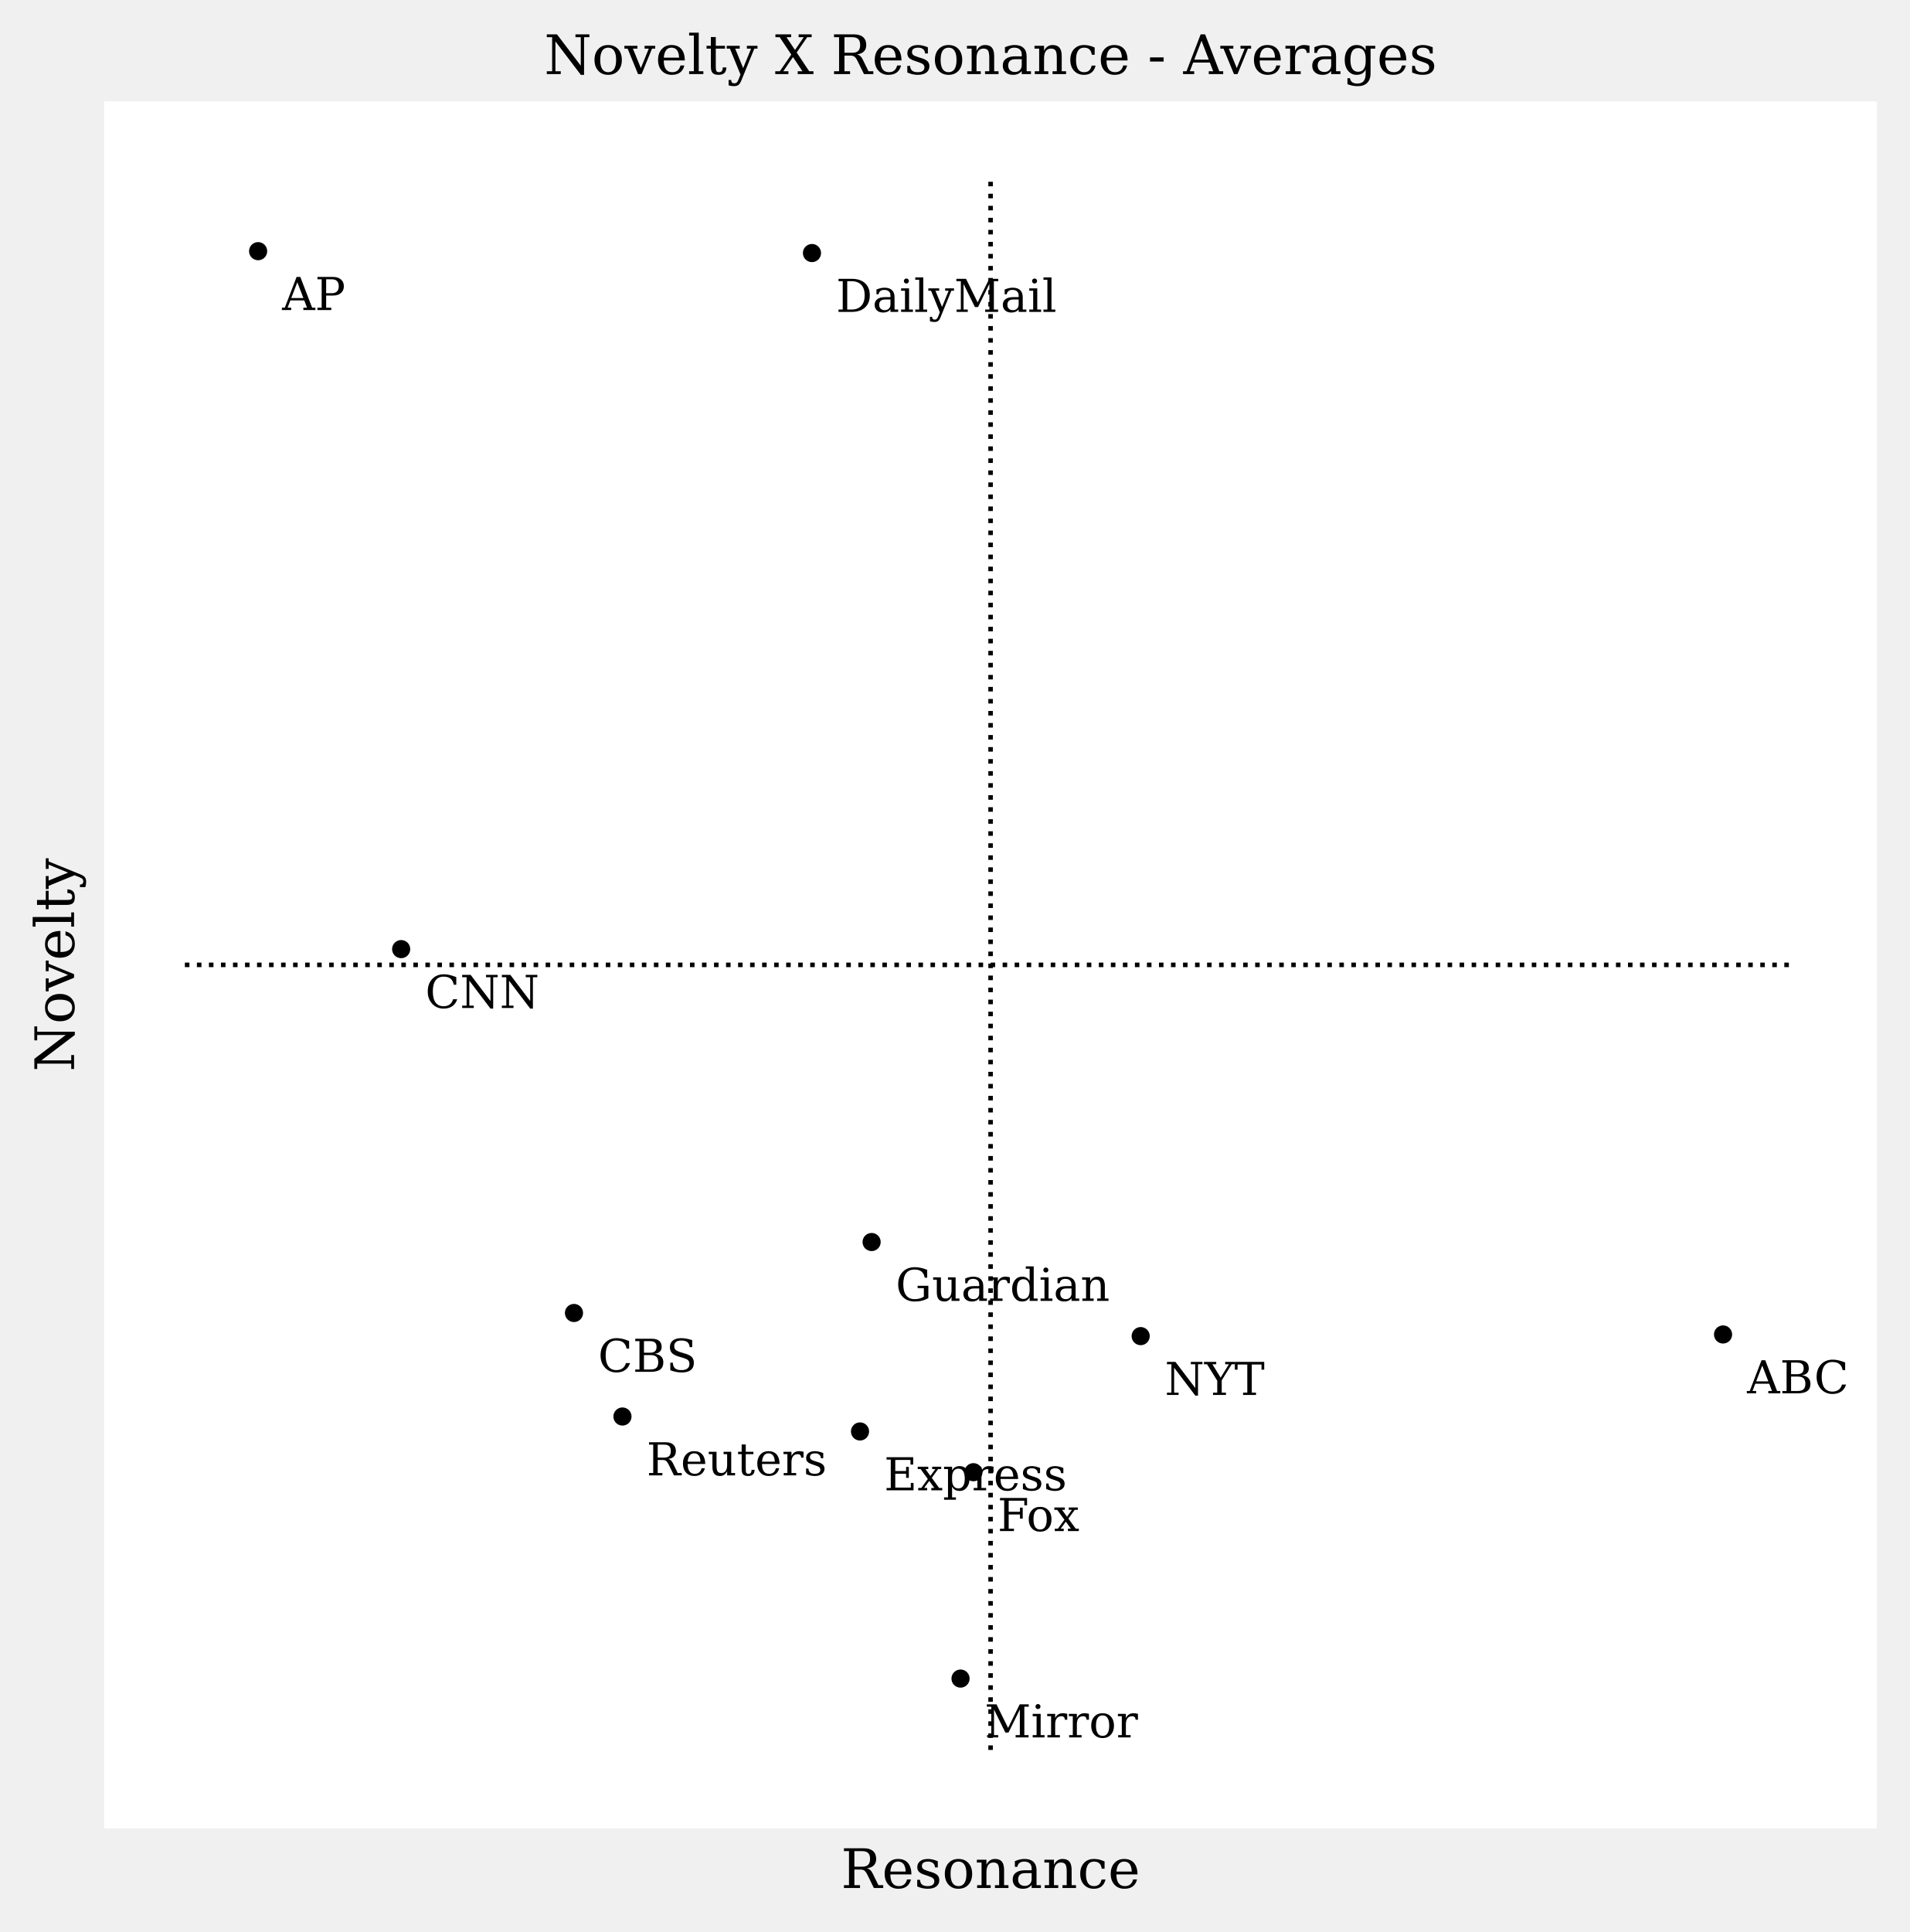
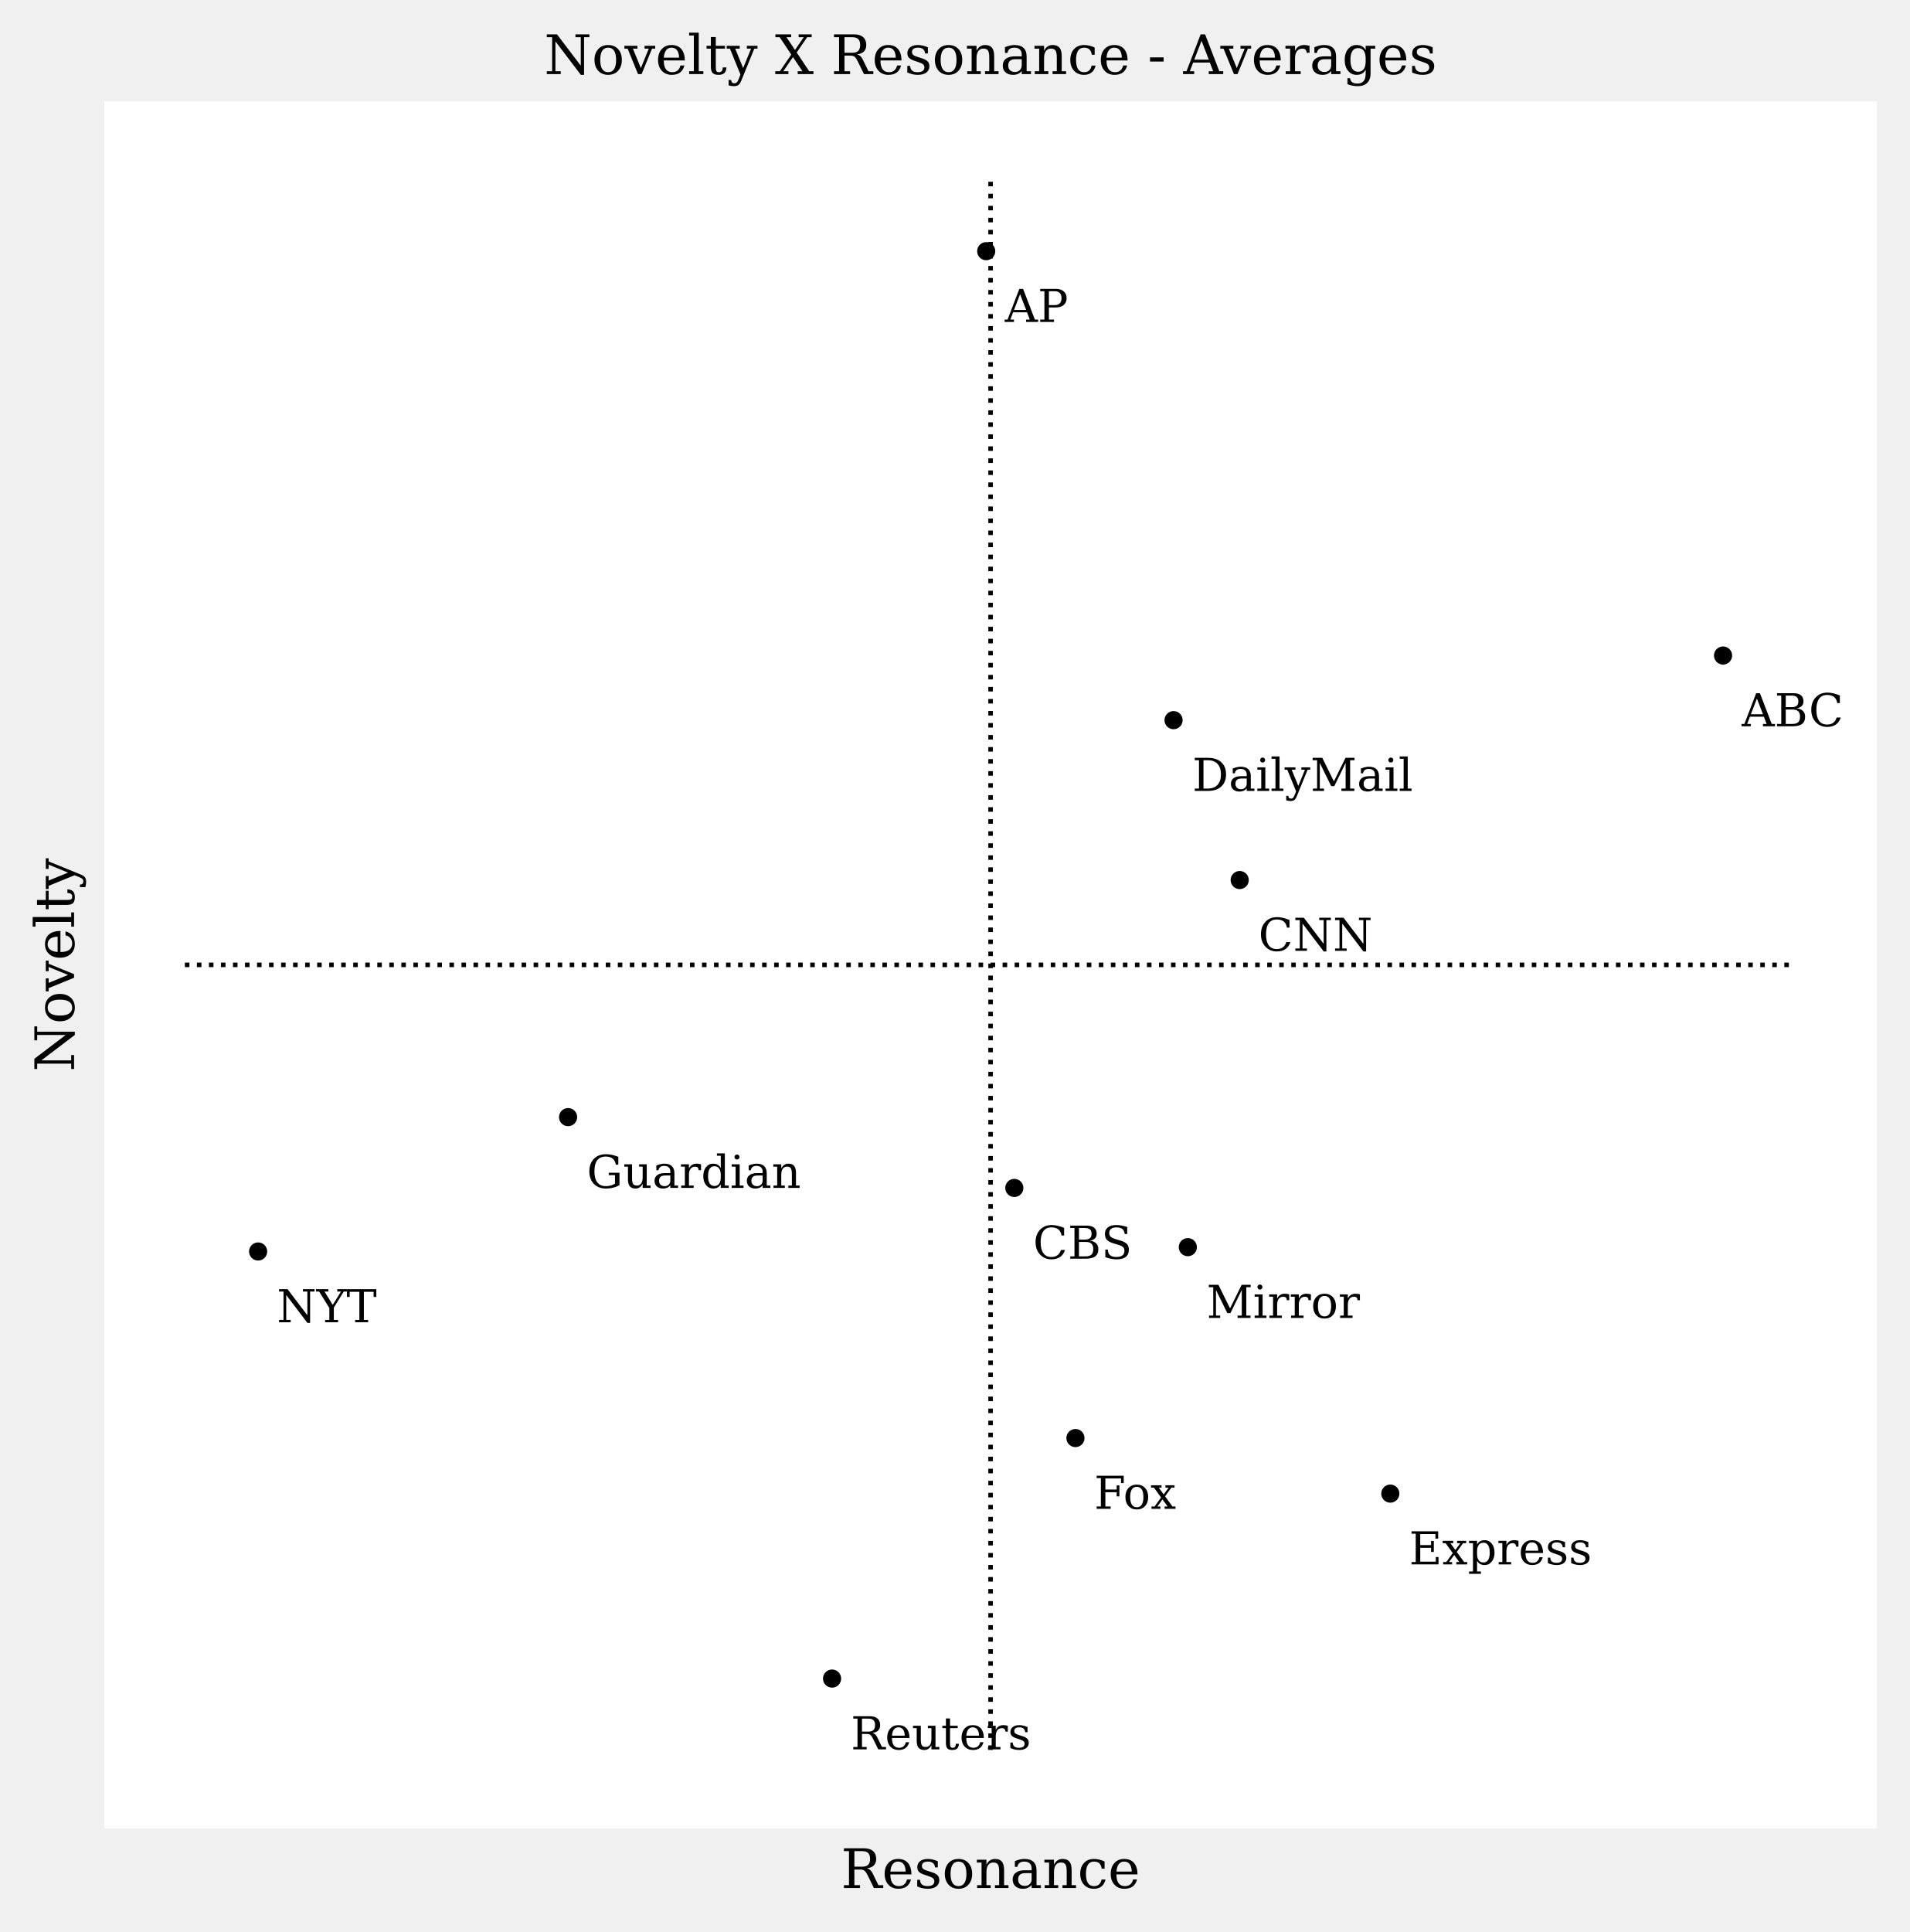
<svg xmlns="http://www.w3.org/2000/svg" xmlns:xlink="http://www.w3.org/1999/xlink" width="420.784pt" height="425.652pt" viewBox="0 0 420.784 425.652" version="1.1">
  <defs>
    <style type="text/css">*{stroke-linejoin: round; stroke-linecap: butt}</style>
  </defs>
  <g id="figure_1">
    <g id="patch_1">
      <path d="M 0 425.652  L 420.784 425.652  L 420.784 0  L 0 0  L 0 425.652  z " style="fill: none" />
    </g>
    <g id="axes_1">
      <g id="patch_2">
        <path d="M 22.984 402.838  L 413.584 402.838  L 413.584 22.318  L 22.984 22.318  z " style="fill: #ffffff" />
      </g>
      <g id="PathCollection_1">
        <defs>
-           <path id="m19523d5326" d="M 0 1.5  C 0.398 1.5 0.779 1.342 1.061 1.061  C 1.342 0.779 1.5 0.398 1.5 0  C 1.5 -0.398 1.342 -0.779 1.061 -1.061  C 0.779 -1.342 0.398 -1.5 0 -1.5  C -0.398 -1.5 -0.779 -1.342 -1.061 -1.061  C -1.342 -0.779 -1.5 -0.398 -1.5 0  C -1.5 0.398 -1.342 0.779 -1.061 1.061  C -0.779 1.342 -0.398 1.5 0 1.5  z " style="stroke: #000000" />
+           <path id="md6a9bc56ab" d="M 0 1.5  C 0.398 1.5 0.779 1.342 1.061 1.061  C 1.342 0.779 1.5 0.398 1.5 0  C 1.5 -0.398 1.342 -0.779 1.061 -1.061  C 0.779 -1.342 0.398 -1.5 0 -1.5  C -0.398 -1.5 -0.779 -1.342 -1.061 -1.061  C -1.342 -0.779 -1.5 -0.398 -1.5 0  C -1.5 0.398 -1.342 0.779 -1.061 1.061  C -0.779 1.342 -0.398 1.5 0 1.5  z " style="stroke: #000000" />
        </defs>
-         <g clip-path="url(#p537009e860)">
-           <use xlink:href="#m19523d5326" x="379.689" y="294.006" style="stroke: #000000" />
-           <use xlink:href="#m19523d5326" x="56.879" y="55.338" style="stroke: #000000" />
-           <use xlink:href="#m19523d5326" x="126.481" y="289.272" style="stroke: #000000" />
-           <use xlink:href="#m19523d5326" x="88.399" y="209.105" style="stroke: #000000" />
-           <use xlink:href="#m19523d5326" x="178.924" y="55.75" style="stroke: #000000" />
-           <use xlink:href="#m19523d5326" x="189.51" y="315.374" style="stroke: #000000" />
-           <use xlink:href="#m19523d5326" x="214.502" y="324.352" style="stroke: #000000" />
-           <use xlink:href="#m19523d5326" x="192.068" y="273.639" style="stroke: #000000" />
-           <use xlink:href="#m19523d5326" x="211.661" y="369.818" style="stroke: #000000" />
-           <use xlink:href="#m19523d5326" x="251.36" y="294.369" style="stroke: #000000" />
-           <use xlink:href="#m19523d5326" x="137.165" y="312.081" style="stroke: #000000" />
+         <g clip-path="url(#p168fec9695)">
+           <use xlink:href="#md6a9bc56ab" x="379.689" y="144.422" style="stroke: #000000" />
+           <use xlink:href="#md6a9bc56ab" x="217.32" y="55.338" style="stroke: #000000" />
+           <use xlink:href="#md6a9bc56ab" x="223.514" y="261.723" style="stroke: #000000" />
+           <use xlink:href="#md6a9bc56ab" x="273.177" y="193.888" style="stroke: #000000" />
+           <use xlink:href="#md6a9bc56ab" x="258.604" y="158.663" style="stroke: #000000" />
+           <use xlink:href="#md6a9bc56ab" x="306.366" y="329.069" style="stroke: #000000" />
+           <use xlink:href="#md6a9bc56ab" x="236.983" y="316.828" style="stroke: #000000" />
+           <use xlink:href="#md6a9bc56ab" x="125.183" y="246.12" style="stroke: #000000" />
+           <use xlink:href="#md6a9bc56ab" x="261.746" y="274.77" style="stroke: #000000" />
+           <use xlink:href="#md6a9bc56ab" x="56.879" y="275.723" style="stroke: #000000" />
+           <use xlink:href="#md6a9bc56ab" x="183.353" y="369.818" style="stroke: #000000" />
        </g>
      </g>
      <g id="matplotlib.axis_1">
        <g id="text_1">
          <g transform="translate(185.3069 415.9563)scale(0.12 -0.12)">
            <defs>
              <path id="DejaVuSerif-52" d="M 3066 2316  Q 3284 2256 3442 2114  Q 3600 1972 3725 1716  L 4403 331  L 4972 331  L 4972 0  L 3872 0  L 3144 1484  Q 2934 1916 2759 2042  Q 2584 2169 2278 2169  L 1581 2169  L 1581 331  L 2241 331  L 2241 0  L 353 0  L 353 331  L 947 331  L 947 4331  L 353 4331  L 353 4666  L 2719 4666  Q 3400 4666 3770 4341  Q 4141 4016 4141 3419  Q 4141 2938 3870 2661  Q 3600 2384 3066 2316  z M 1581 2503  L 2503 2503  Q 2975 2503 3200 2726  Q 3425 2950 3425 3419  Q 3425 3888 3200 4109  Q 2975 4331 2503 4331  L 1581 4331  L 1581 2503  z " transform="scale(0.015625)" />
              <path id="DejaVuSerif-65" d="M 3469 1600  L 991 1600  L 991 1575  Q 991 903 1244 561  Q 1497 219 1991 219  Q 2369 219 2611 417  Q 2853 616 2950 1006  L 3413 1006  Q 3275 459 2904 184  Q 2534 -91 1931 -91  Q 1203 -91 761 389  Q 319 869 319 1663  Q 319 2450 753 2931  Q 1188 3413 1894 3413  Q 2647 3413 3050 2948  Q 3453 2484 3469 1600  z M 2791 1931  Q 2772 2513 2545 2808  Q 2319 3103 1894 3103  Q 1497 3103 1269 2806  Q 1041 2509 991 1931  L 2791 1931  z " transform="scale(0.015625)" />
              <path id="DejaVuSerif-73" d="M 359 184  L 359 959  L 691 959  Q 703 588 923 403  Q 1144 219 1575 219  Q 1963 219 2166 364  Q 2369 509 2369 788  Q 2369 1006 2220 1140  Q 2072 1275 1594 1428  L 1178 1569  Q 750 1706 558 1912  Q 366 2119 366 2438  Q 366 2894 700 3153  Q 1034 3413 1625 3413  Q 1888 3413 2178 3344  Q 2469 3275 2778 3144  L 2778 2419  L 2447 2419  Q 2434 2741 2221 2922  Q 2009 3103 1644 3103  Q 1281 3103 1095 2975  Q 909 2847 909 2591  Q 909 2381 1050 2254  Q 1191 2128 1613 1997  L 2069 1856  Q 2541 1709 2748 1489  Q 2956 1269 2956 922  Q 2956 450 2595 179  Q 2234 -91 1600 -91  Q 1278 -91 972 -22  Q 666 47 359 184  z " transform="scale(0.015625)" />
              <path id="DejaVuSerif-6f" d="M 1925 219  Q 2388 219 2623 584  Q 2859 950 2859 1663  Q 2859 2375 2623 2739  Q 2388 3103 1925 3103  Q 1463 3103 1227 2739  Q 991 2375 991 1663  Q 991 950 1228 584  Q 1466 219 1925 219  z M 1925 -91  Q 1200 -91 759 389  Q 319 869 319 1663  Q 319 2456 758 2934  Q 1197 3413 1925 3413  Q 2653 3413 3092 2934  Q 3531 2456 3531 1663  Q 3531 869 3092 389  Q 2653 -91 1925 -91  z " transform="scale(0.015625)" />
              <path id="DejaVuSerif-6e" d="M 263 0  L 263 331  L 781 331  L 781 2988  L 231 2988  L 231 3322  L 1356 3322  L 1356 2731  Q 1516 3069 1770 3241  Q 2025 3413 2363 3413  Q 2913 3413 3172 3097  Q 3431 2781 3431 2113  L 3431 331  L 3944 331  L 3944 0  L 2356 0  L 2356 331  L 2853 331  L 2853 1931  Q 2853 2541 2703 2767  Q 2553 2994 2175 2994  Q 1775 2994 1565 2701  Q 1356 2409 1356 1850  L 1356 331  L 1856 331  L 1856 0  L 263 0  z " transform="scale(0.015625)" />
              <path id="DejaVuSerif-61" d="M 2547 1044  L 2547 1747  L 1806 1747  Q 1378 1747 1168 1562  Q 959 1378 959 997  Q 959 650 1171 447  Q 1384 244 1747 244  Q 2106 244 2326 466  Q 2547 688 2547 1044  z M 3122 2075  L 3122 331  L 3634 331  L 3634 0  L 2547 0  L 2547 359  Q 2356 128 2106 18  Q 1856 -91 1522 -91  Q 969 -91 644 203  Q 319 497 319 997  Q 319 1513 691 1797  Q 1063 2081 1741 2081  L 2547 2081  L 2547 2309  Q 2547 2688 2317 2895  Q 2088 3103 1672 3103  Q 1328 3103 1125 2947  Q 922 2791 872 2484  L 575 2484  L 575 3156  Q 875 3284 1158 3348  Q 1441 3413 1709 3413  Q 2400 3413 2761 3070  Q 3122 2728 3122 2075  z " transform="scale(0.015625)" />
              <path id="DejaVuSerif-63" d="M 3291 997  Q 3169 466 2822 187  Q 2475 -91 1925 -91  Q 1200 -91 759 389  Q 319 869 319 1663  Q 319 2459 759 2936  Q 1200 3413 1925 3413  Q 2241 3413 2553 3339  Q 2866 3266 3181 3116  L 3181 2266  L 2847 2266  Q 2781 2703 2561 2903  Q 2341 3103 1931 3103  Q 1466 3103 1228 2742  Q 991 2381 991 1663  Q 991 944 1227 581  Q 1463 219 1931 219  Q 2303 219 2525 412  Q 2747 606 2828 997  L 3291 997  z " transform="scale(0.015625)" />
            </defs>
            <use xlink:href="#DejaVuSerif-52" />
            <use xlink:href="#DejaVuSerif-65" x="75.293" />
            <use xlink:href="#DejaVuSerif-73" x="134.473" />
            <use xlink:href="#DejaVuSerif-6f" x="185.791" />
            <use xlink:href="#DejaVuSerif-6e" x="245.996" />
            <use xlink:href="#DejaVuSerif-61" x="310.4" />
            <use xlink:href="#DejaVuSerif-6e" x="370.02" />
            <use xlink:href="#DejaVuSerif-63" x="434.424" />
            <use xlink:href="#DejaVuSerif-65" x="490.43" />
          </g>
        </g>
      </g>
      <g id="matplotlib.axis_2">
        <g id="text_2">
          <g transform="translate(16.31812 236.1019)rotate(-90)scale(0.12 -0.12)">
            <defs>
              <path id="DejaVuSerif-4e" d="M 313 0  L 313 331  L 941 331  L 941 4331  L 313 4331  L 313 4666  L 1509 4666  L 4306 984  L 4306 4331  L 3681 4331  L 3681 4666  L 5319 4666  L 5319 4331  L 4691 4331  L 4691 -91  L 4313 -91  L 1325 3841  L 1325 331  L 1953 331  L 1953 0  L 313 0  z " transform="scale(0.015625)" />
              <path id="DejaVuSerif-76" d="M 1581 0  L 359 2988  L -19 2988  L -19 3322  L 1509 3322  L 1509 2988  L 978 2988  L 1913 703  L 2847 2988  L 2350 2988  L 2350 3322  L 3597 3322  L 3597 2988  L 3225 2988  L 2003 0  L 1581 0  z " transform="scale(0.015625)" />
              <path id="DejaVuSerif-6c" d="M 1313 331  L 1856 331  L 1856 0  L 184 0  L 184 331  L 738 331  L 738 4531  L 184 4531  L 184 4863  L 1313 4863  L 1313 331  z " transform="scale(0.015625)" />
              <path id="DejaVuSerif-74" d="M 691 2988  L 184 2988  L 184 3322  L 691 3322  L 691 4353  L 1269 4353  L 1269 3322  L 2350 3322  L 2350 2988  L 1269 2988  L 1269 878  Q 1269 456 1350 337  Q 1431 219 1650 219  Q 1875 219 1978 351  Q 2081 484 2088 781  L 2522 781  Q 2497 328 2275 118  Q 2053 -91 1600 -91  Q 1103 -91 897 129  Q 691 350 691 878  L 691 2988  z " transform="scale(0.015625)" />
              <path id="DejaVuSerif-79" d="M 1381 -609  L 1600 -56  L 359 2988  L -19 2988  L -19 3322  L 1509 3322  L 1509 2988  L 978 2988  L 1913 703  L 2847 2988  L 2350 2988  L 2350 3322  L 3597 3322  L 3597 2988  L 3225 2988  L 1703 -750  Q 1547 -1138 1356 -1280  Q 1166 -1422 819 -1422  Q 672 -1422 517 -1397  Q 363 -1372 206 -1325  L 206 -691  L 500 -691  Q 519 -903 608 -995  Q 697 -1088 884 -1088  Q 1056 -1088 1161 -992  Q 1266 -897 1381 -609  z " transform="scale(0.015625)" />
            </defs>
            <use xlink:href="#DejaVuSerif-4e" />
            <use xlink:href="#DejaVuSerif-6f" x="87.5" />
            <use xlink:href="#DejaVuSerif-76" x="147.705" />
            <use xlink:href="#DejaVuSerif-65" x="204.199" />
            <use xlink:href="#DejaVuSerif-6c" x="263.379" />
            <use xlink:href="#DejaVuSerif-74" x="295.361" />
            <use xlink:href="#DejaVuSerif-79" x="335.547" />
          </g>
        </g>
      </g>
      <g id="line2d_1">
-         <path d="M 40.739 212.578  L 395.83 212.578  " clip-path="url(#p537009e860)" style="fill: none; stroke-dasharray: 1,1.65; stroke-dashoffset: 0; stroke: #000000" />
+         <path d="M 40.739 212.578  L 395.83 212.578  " clip-path="url(#p168fec9695)" style="fill: none; stroke-dasharray: 1,1.65; stroke-dashoffset: 0; stroke: #000000" />
      </g>
      <g id="line2d_2">
-         <path d="M 218.284 385.542  L 218.284 39.614  " clip-path="url(#p537009e860)" style="fill: none; stroke-dasharray: 1,1.65; stroke-dashoffset: 0; stroke: #000000" />
+         <path d="M 218.284 385.542  L 218.284 39.614  " clip-path="url(#p168fec9695)" style="fill: none; stroke-dasharray: 1,1.65; stroke-dashoffset: 0; stroke: #000000" />
      </g>
      <g id="text_3">
-         <g transform="translate(384.9884 306.9725)scale(0.1 -0.1)">
+         <g transform="translate(383.813 160.0133)scale(0.1 -0.1)">
          <defs>
            <path id="DejaVuSerif-41" d="M 1281 1691  L 2994 1691  L 2138 3909  L 1281 1691  z M -38 0  L -38 331  L 372 331  L 2034 4666  L 2559 4666  L 4225 331  L 4684 331  L 4684 0  L 2988 0  L 2988 331  L 3506 331  L 3116 1356  L 1153 1356  L 763 331  L 1275 331  L 1275 0  L -38 0  z " transform="scale(0.015625)" />
            <path id="DejaVuSerif-42" d="M 1581 331  L 2516 331  Q 3078 331 3337 575  Q 3597 819 3597 1350  Q 3597 1878 3339 2120  Q 3081 2363 2516 2363  L 1581 2363  L 1581 331  z M 1581 2694  L 2375 2694  Q 2888 2694 3123 2891  Q 3359 3088 3359 3513  Q 3359 3941 3123 4136  Q 2888 4331 2375 4331  L 1581 4331  L 1581 2694  z M 353 0  L 353 331  L 947 331  L 947 4331  L 353 4331  L 353 4666  L 2656 4666  Q 3363 4666 3720 4377  Q 4078 4088 4078 3513  Q 4078 3097 3829 2850  Q 3581 2603 3103 2547  Q 3697 2472 4005 2167  Q 4313 1863 4313 1350  Q 4313 656 3875 328  Q 3438 0 2509 0  L 353 0  z " transform="scale(0.015625)" />
            <path id="DejaVuSerif-43" d="M 4513 1234  Q 4306 581 3820 245  Q 3334 -91 2591 -91  Q 2134 -91 1743 65  Q 1353 222 1050 525  Q 700 875 529 1320  Q 359 1766 359 2328  Q 359 3416 987 4083  Q 1616 4750 2644 4750  Q 3025 4750 3456 4650  Q 3888 4550 4384 4347  L 4384 3272  L 4031 3272  Q 3916 3859 3567 4137  Q 3219 4416 2591 4416  Q 1844 4416 1459 3886  Q 1075 3356 1075 2328  Q 1075 1303 1459 773  Q 1844 244 2591 244  Q 3113 244 3450 492  Q 3788 741 3938 1234  L 4513 1234  z " transform="scale(0.015625)" />
          </defs>
          <use xlink:href="#DejaVuSerif-41" />
          <use xlink:href="#DejaVuSerif-42" x="72.217" />
          <use xlink:href="#DejaVuSerif-43" x="147.578" />
        </g>
      </g>
      <g id="text_4">
-         <g transform="translate(62.17851 68.30449)scale(0.1 -0.1)">
+         <g transform="translate(221.4436 70.92924)scale(0.1 -0.1)">
          <defs>
            <path id="DejaVuSerif-50" d="M 1581 2375  L 2406 2375  Q 2872 2375 3115 2626  Q 3359 2878 3359 3353  Q 3359 3831 3115 4081  Q 2872 4331 2406 4331  L 1581 4331  L 1581 2375  z M 353 0  L 353 331  L 947 331  L 947 4331  L 353 4331  L 353 4666  L 2559 4666  Q 3259 4666 3668 4311  Q 4078 3956 4078 3353  Q 4078 2753 3668 2397  Q 3259 2041 2559 2041  L 1581 2041  L 1581 331  L 2303 331  L 2303 0  L 353 0  z " transform="scale(0.015625)" />
          </defs>
          <use xlink:href="#DejaVuSerif-41" />
          <use xlink:href="#DejaVuSerif-50" x="72.217" />
        </g>
      </g>
      <g id="text_5">
-         <g transform="translate(131.7801 302.2378)scale(0.1 -0.1)">
+         <g transform="translate(227.6372 277.3141)scale(0.1 -0.1)">
          <defs>
            <path id="DejaVuSerif-53" d="M 594 225  L 594 1288  L 953 1284  Q 969 753 1261 498  Q 1553 244 2150 244  Q 2706 244 2998 464  Q 3291 684 3291 1106  Q 3291 1444 3114 1625  Q 2938 1806 2369 1978  L 1753 2163  Q 1084 2366 811 2669  Q 538 2972 538 3500  Q 538 4094 959 4422  Q 1381 4750 2144 4750  Q 2469 4750 2856 4679  Q 3244 4609 3681 4475  L 3681 3481  L 3328 3481  Q 3275 3975 2998 4195  Q 2722 4416 2156 4416  Q 1663 4416 1405 4214  Q 1147 4013 1147 3628  Q 1147 3294 1340 3103  Q 1534 2913 2163 2725  L 2741 2553  Q 3375 2363 3645 2067  Q 3916 1772 3916 1275  Q 3916 597 3481 253  Q 3047 -91 2188 -91  Q 1803 -91 1404 -12  Q 1006 66 594 225  z " transform="scale(0.015625)" />
          </defs>
          <use xlink:href="#DejaVuSerif-43" />
          <use xlink:href="#DejaVuSerif-42" x="76.514" />
          <use xlink:href="#DejaVuSerif-53" x="150" />
        </g>
      </g>
      <g id="text_6">
-         <g transform="translate(93.69789 222.071)scale(0.1 -0.1)">
+         <g transform="translate(277.3002 209.4783)scale(0.1 -0.1)">
          <use xlink:href="#DejaVuSerif-43" />
          <use xlink:href="#DejaVuSerif-4e" x="76.514" />
          <use xlink:href="#DejaVuSerif-4e" x="164.014" />
        </g>
      </g>
      <g id="text_7">
-         <g transform="translate(184.2235 68.71626)scale(0.1 -0.1)">
+         <g transform="translate(262.7273 174.2539)scale(0.1 -0.1)">
          <defs>
            <path id="DejaVuSerif-44" d="M 1581 331  L 2163 331  Q 3072 331 3558 850  Q 4044 1369 4044 2338  Q 4044 3306 3559 3818  Q 3075 4331 2163 4331  L 1581 4331  L 1581 331  z M 353 0  L 353 331  L 947 331  L 947 4331  L 353 4331  L 353 4666  L 2209 4666  Q 3416 4666 4089 4050  Q 4763 3434 4763 2338  Q 4763 1238 4088 619  Q 3413 0 2209 0  L 353 0  z " transform="scale(0.015625)" />
            <path id="DejaVuSerif-69" d="M 622 4353  Q 622 4497 726 4603  Q 831 4709 978 4709  Q 1122 4709 1226 4603  Q 1331 4497 1331 4353  Q 1331 4206 1228 4103  Q 1125 4000 978 4000  Q 831 4000 726 4103  Q 622 4206 622 4353  z M 1356 331  L 1900 331  L 1900 0  L 231 0  L 231 331  L 781 331  L 781 2988  L 231 2988  L 231 3322  L 1356 3322  L 1356 331  z " transform="scale(0.015625)" />
            <path id="DejaVuSerif-4d" d="M 353 0  L 353 331  L 947 331  L 947 4331  L 319 4331  L 319 4666  L 1678 4666  L 3316 1344  L 4953 4666  L 6228 4666  L 6228 4331  L 5606 4331  L 5606 331  L 6203 331  L 6203 0  L 4378 0  L 4378 331  L 4972 331  L 4972 3938  L 3372 684  L 2931 684  L 1331 3938  L 1331 331  L 1925 331  L 1925 0  L 353 0  z " transform="scale(0.015625)" />
          </defs>
          <use xlink:href="#DejaVuSerif-44" />
          <use xlink:href="#DejaVuSerif-61" x="80.176" />
          <use xlink:href="#DejaVuSerif-69" x="139.795" />
          <use xlink:href="#DejaVuSerif-6c" x="171.777" />
          <use xlink:href="#DejaVuSerif-79" x="203.76" />
          <use xlink:href="#DejaVuSerif-4d" x="260.254" />
          <use xlink:href="#DejaVuSerif-61" x="362.646" />
          <use xlink:href="#DejaVuSerif-69" x="422.266" />
          <use xlink:href="#DejaVuSerif-6c" x="454.248" />
        </g>
      </g>
      <g id="text_8">
-         <g transform="translate(194.8086 328.3397)scale(0.1 -0.1)">
+         <g transform="translate(310.4901 344.6598)scale(0.1 -0.1)">
          <defs>
            <path id="DejaVuSerif-45" d="M 353 0  L 353 331  L 947 331  L 947 4331  L 353 4331  L 353 4666  L 4109 4666  L 4109 3628  L 3725 3628  L 3725 4281  L 1581 4281  L 1581 2719  L 3109 2719  L 3109 3303  L 3494 3303  L 3494 1753  L 3109 1753  L 3109 2338  L 1581 2338  L 1581 384  L 3775 384  L 3775 1038  L 4159 1038  L 4159 0  L 353 0  z " transform="scale(0.015625)" />
            <path id="DejaVuSerif-78" d="M 1863 2028  L 2559 2988  L 2113 2988  L 2113 3322  L 3391 3322  L 3391 2988  L 2950 2988  L 2059 1759  L 3097 331  L 3531 331  L 3531 0  L 1997 0  L 1997 331  L 2419 331  L 1697 1325  L 972 331  L 1403 331  L 1403 0  L 141 0  L 141 331  L 581 331  L 1497 1594  L 488 2988  L 78 2988  L 78 3322  L 1563 3322  L 1563 2988  L 1166 2988  L 1863 2028  z " transform="scale(0.015625)" />
            <path id="DejaVuSerif-70" d="M 1313 1825  L 1313 1497  Q 1313 897 1542 583  Q 1772 269 2209 269  Q 2650 269 2876 622  Q 3103 975 3103 1663  Q 3103 2353 2876 2703  Q 2650 3053 2209 3053  Q 1772 3053 1542 2737  Q 1313 2422 1313 1825  z M 738 2988  L 184 2988  L 184 3322  L 1313 3322  L 1313 2803  Q 1481 3116 1742 3264  Q 2003 3413 2388 3413  Q 3000 3413 3387 2928  Q 3775 2444 3775 1663  Q 3775 881 3387 395  Q 3000 -91 2388 -91  Q 2003 -91 1742 57  Q 1481 206 1313 519  L 1313 -997  L 1856 -997  L 1856 -1331  L 184 -1331  L 184 -997  L 738 -997  L 738 2988  z " transform="scale(0.015625)" />
            <path id="DejaVuSerif-72" d="M 3059 3328  L 3059 2497  L 2728 2497  Q 2713 2744 2591 2866  Q 2469 2988 2234 2988  Q 1809 2988 1582 2694  Q 1356 2400 1356 1850  L 1356 331  L 2022 331  L 2022 0  L 263 0  L 263 331  L 781 331  L 781 2994  L 231 2994  L 231 3322  L 1356 3322  L 1356 2731  Q 1525 3078 1790 3245  Q 2056 3413 2438 3413  Q 2578 3413 2733 3391  Q 2888 3369 3059 3328  z " transform="scale(0.015625)" />
          </defs>
          <use xlink:href="#DejaVuSerif-45" />
          <use xlink:href="#DejaVuSerif-78" x="72.998" />
          <use xlink:href="#DejaVuSerif-70" x="129.395" />
          <use xlink:href="#DejaVuSerif-72" x="193.408" />
          <use xlink:href="#DejaVuSerif-65" x="241.211" />
          <use xlink:href="#DejaVuSerif-73" x="300.391" />
          <use xlink:href="#DejaVuSerif-73" x="351.709" />
        </g>
      </g>
      <g id="text_9">
-         <g transform="translate(219.8011 337.3177)scale(0.1 -0.1)">
+         <g transform="translate(241.1062 332.4184)scale(0.1 -0.1)">
          <defs>
            <path id="DejaVuSerif-46" d="M 353 0  L 353 331  L 947 331  L 947 4331  L 353 4331  L 353 4666  L 4172 4666  L 4172 3628  L 3788 3628  L 3788 4281  L 1581 4281  L 1581 2719  L 3175 2719  L 3175 3303  L 3559 3303  L 3559 1753  L 3175 1753  L 3175 2338  L 1581 2338  L 1581 331  L 2328 331  L 2328 0  L 353 0  z " transform="scale(0.015625)" />
          </defs>
          <use xlink:href="#DejaVuSerif-46" />
          <use xlink:href="#DejaVuSerif-6f" x="63.885" />
          <use xlink:href="#DejaVuSerif-78" x="124.09" />
        </g>
      </g>
      <g id="text_10">
-         <g transform="translate(197.3672 286.6049)scale(0.1 -0.1)">
+         <g transform="translate(129.3063 261.711)scale(0.1 -0.1)">
          <defs>
            <path id="DejaVuSerif-47" d="M 4097 3272  Q 3988 3856 3641 4136  Q 3294 4416 2675 4416  Q 1869 4416 1472 3897  Q 1075 3378 1075 2328  Q 1075 1300 1484 772  Q 1894 244 2688 244  Q 3041 244 3362 331  Q 3684 419 3975 594  L 3975 1797  L 3097 1797  L 3097 2131  L 4609 2131  L 4609 391  Q 4194 150 3714 29  Q 3234 -91 2688 -91  Q 1631 -91 995 570  Q 359 1231 359 2328  Q 359 3434 996 4092  Q 1634 4750 2713 4750  Q 3113 4750 3539 4658  Q 3966 4566 4447 4378  L 4447 3272  L 4097 3272  z " transform="scale(0.015625)" />
            <path id="DejaVuSerif-75" d="M 2266 3322  L 3341 3322  L 3341 331  L 3884 331  L 3884 0  L 2766 0  L 2766 588  Q 2606 256 2353 82  Q 2100 -91 1766 -91  Q 1213 -91 952 223  Q 691 538 691 1209  L 691 2988  L 172 2988  L 172 3322  L 1269 3322  L 1269 1388  Q 1269 781 1417 556  Q 1566 331 1947 331  Q 2347 331 2556 625  Q 2766 919 2766 1478  L 2766 2988  L 2266 2988  L 2266 3322  z " transform="scale(0.015625)" />
            <path id="DejaVuSerif-64" d="M 3359 331  L 3909 331  L 3909 0  L 2784 0  L 2784 519  Q 2616 206 2355 57  Q 2094 -91 1709 -91  Q 1097 -91 708 395  Q 319 881 319 1663  Q 319 2444 706 2928  Q 1094 3413 1709 3413  Q 2094 3413 2355 3264  Q 2616 3116 2784 2803  L 2784 4531  L 2241 4531  L 2241 4863  L 3359 4863  L 3359 331  z M 2784 1497  L 2784 1825  Q 2784 2422 2554 2737  Q 2325 3053 1888 3053  Q 1444 3053 1217 2703  Q 991 2353 991 1663  Q 991 975 1217 622  Q 1444 269 1888 269  Q 2325 269 2554 583  Q 2784 897 2784 1497  z " transform="scale(0.015625)" />
          </defs>
          <use xlink:href="#DejaVuSerif-47" />
          <use xlink:href="#DejaVuSerif-75" x="79.883" />
          <use xlink:href="#DejaVuSerif-61" x="144.287" />
          <use xlink:href="#DejaVuSerif-72" x="203.906" />
          <use xlink:href="#DejaVuSerif-64" x="251.709" />
          <use xlink:href="#DejaVuSerif-69" x="315.723" />
          <use xlink:href="#DejaVuSerif-61" x="347.705" />
          <use xlink:href="#DejaVuSerif-6e" x="407.324" />
        </g>
      </g>
      <g id="text_11">
-         <g transform="translate(216.9604 382.7838)scale(0.1 -0.1)">
+         <g transform="translate(265.8694 290.3606)scale(0.1 -0.1)">
          <use xlink:href="#DejaVuSerif-4d" />
          <use xlink:href="#DejaVuSerif-69" x="102.393" />
          <use xlink:href="#DejaVuSerif-72" x="134.375" />
          <use xlink:href="#DejaVuSerif-72" x="182.178" />
          <use xlink:href="#DejaVuSerif-6f" x="229.98" />
          <use xlink:href="#DejaVuSerif-72" x="290.186" />
        </g>
      </g>
      <g id="text_12">
-         <g transform="translate(256.6595 307.3349)scale(0.1 -0.1)">
+         <g transform="translate(61.00303 291.3134)scale(0.1 -0.1)">
          <defs>
            <path id="DejaVuSerif-59" d="M 1209 0  L 1209 331  L 1806 331  L 1806 2009  L 366 4331  L -72 4331  L -72 4666  L 1663 4666  L 1663 4331  L 1119 4331  L 2284 2444  L 3450 4331  L 2925 4331  L 2925 4666  L 4281 4666  L 4281 4331  L 3841 4331  L 2438 2069  L 2438 331  L 3034 331  L 3034 0  L 1209 0  z " transform="scale(0.015625)" />
            <path id="DejaVuSerif-54" d="M 1222 0  L 1222 331  L 1819 331  L 1819 4294  L 447 4294  L 447 3566  L 63 3566  L 63 4666  L 4206 4666  L 4206 3566  L 3822 3566  L 3822 4294  L 2450 4294  L 2450 331  L 3047 331  L 3047 0  L 1222 0  z " transform="scale(0.015625)" />
          </defs>
          <use xlink:href="#DejaVuSerif-4e" />
          <use xlink:href="#DejaVuSerif-59" x="87.5" />
          <use xlink:href="#DejaVuSerif-54" x="153.516" />
        </g>
      </g>
      <g id="text_13">
-         <g transform="translate(142.4636 325.0467)scale(0.1 -0.1)">
+         <g transform="translate(187.4764 385.4086)scale(0.1 -0.1)">
          <use xlink:href="#DejaVuSerif-52" />
          <use xlink:href="#DejaVuSerif-65" x="75.293" />
          <use xlink:href="#DejaVuSerif-75" x="134.473" />
          <use xlink:href="#DejaVuSerif-74" x="198.877" />
          <use xlink:href="#DejaVuSerif-65" x="239.062" />
          <use xlink:href="#DejaVuSerif-72" x="298.242" />
          <use xlink:href="#DejaVuSerif-73" x="346.045" />
        </g>
      </g>
      <g id="text_14">
        <g transform="translate(119.9059 16.31812)scale(0.12 -0.12)">
          <defs>
            <path id="DejaVuSerif-20" transform="scale(0.015625)" />
            <path id="DejaVuSerif-58" d="M 2119 1997  L 978 331  L 1581 331  L 1581 0  L 38 0  L 38 331  L 575 331  L 1919 2291  L 556 4331  L 56 4331  L 56 4666  L 1906 4666  L 1906 4331  L 1356 4331  L 2356 2828  L 3384 4331  L 2784 4331  L 2784 4666  L 4313 4666  L 4313 4331  L 3788 4331  L 2553 2534  L 4025 331  L 4525 331  L 4525 0  L 2675 0  L 2675 331  L 3231 331  L 2119 1997  z " transform="scale(0.015625)" />
            <path id="DejaVuSerif-2d" d="M 281 1959  L 1881 1959  L 1881 1472  L 281 1472  L 281 1959  z " transform="scale(0.015625)" />
            <path id="DejaVuSerif-67" d="M 3359 2988  L 3359 72  Q 3359 -644 2965 -1033  Q 2572 -1422 1844 -1422  Q 1516 -1422 1216 -1362  Q 916 -1303 641 -1184  L 641 -488  L 941 -488  Q 997 -813 1206 -963  Q 1416 -1113 1806 -1113  Q 2313 -1113 2548 -827  Q 2784 -541 2784 72  L 2784 519  Q 2616 206 2355 57  Q 2094 -91 1709 -91  Q 1097 -91 708 395  Q 319 881 319 1663  Q 319 2444 706 2928  Q 1094 3413 1709 3413  Q 2094 3413 2355 3264  Q 2616 3116 2784 2803  L 2784 3322  L 3909 3322  L 3909 2988  L 3359 2988  z M 2784 1825  Q 2784 2422 2554 2737  Q 2325 3053 1888 3053  Q 1444 3053 1217 2703  Q 991 2353 991 1663  Q 991 975 1217 622  Q 1444 269 1888 269  Q 2325 269 2554 583  Q 2784 897 2784 1497  L 2784 1825  z " transform="scale(0.015625)" />
          </defs>
          <use xlink:href="#DejaVuSerif-4e" />
          <use xlink:href="#DejaVuSerif-6f" x="87.5" />
          <use xlink:href="#DejaVuSerif-76" x="147.705" />
          <use xlink:href="#DejaVuSerif-65" x="204.199" />
          <use xlink:href="#DejaVuSerif-6c" x="263.379" />
          <use xlink:href="#DejaVuSerif-74" x="295.361" />
          <use xlink:href="#DejaVuSerif-79" x="335.547" />
          <use xlink:href="#DejaVuSerif-20" x="392.041" />
          <use xlink:href="#DejaVuSerif-58" x="423.828" />
          <use xlink:href="#DejaVuSerif-20" x="495.02" />
          <use xlink:href="#DejaVuSerif-52" x="526.807" />
          <use xlink:href="#DejaVuSerif-65" x="602.1" />
          <use xlink:href="#DejaVuSerif-73" x="661.279" />
          <use xlink:href="#DejaVuSerif-6f" x="712.598" />
          <use xlink:href="#DejaVuSerif-6e" x="772.803" />
          <use xlink:href="#DejaVuSerif-61" x="837.207" />
          <use xlink:href="#DejaVuSerif-6e" x="896.826" />
          <use xlink:href="#DejaVuSerif-63" x="961.23" />
          <use xlink:href="#DejaVuSerif-65" x="1017.236" />
          <use xlink:href="#DejaVuSerif-20" x="1076.416" />
          <use xlink:href="#DejaVuSerif-2d" x="1108.203" />
          <use xlink:href="#DejaVuSerif-20" x="1141.992" />
          <use xlink:href="#DejaVuSerif-41" x="1173.779" />
          <use xlink:href="#DejaVuSerif-76" x="1241.996" />
          <use xlink:href="#DejaVuSerif-65" x="1298.49" />
          <use xlink:href="#DejaVuSerif-72" x="1357.67" />
          <use xlink:href="#DejaVuSerif-61" x="1405.473" />
          <use xlink:href="#DejaVuSerif-67" x="1465.092" />
          <use xlink:href="#DejaVuSerif-65" x="1529.105" />
          <use xlink:href="#DejaVuSerif-73" x="1588.285" />
        </g>
      </g>
    </g>
  </g>
  <defs>
-     <clipPath id="p537009e860">
+     <clipPath id="p168fec9695">
      <rect x="22.984" y="22.318" width="390.6" height="380.52" />
    </clipPath>
  </defs>
</svg>
